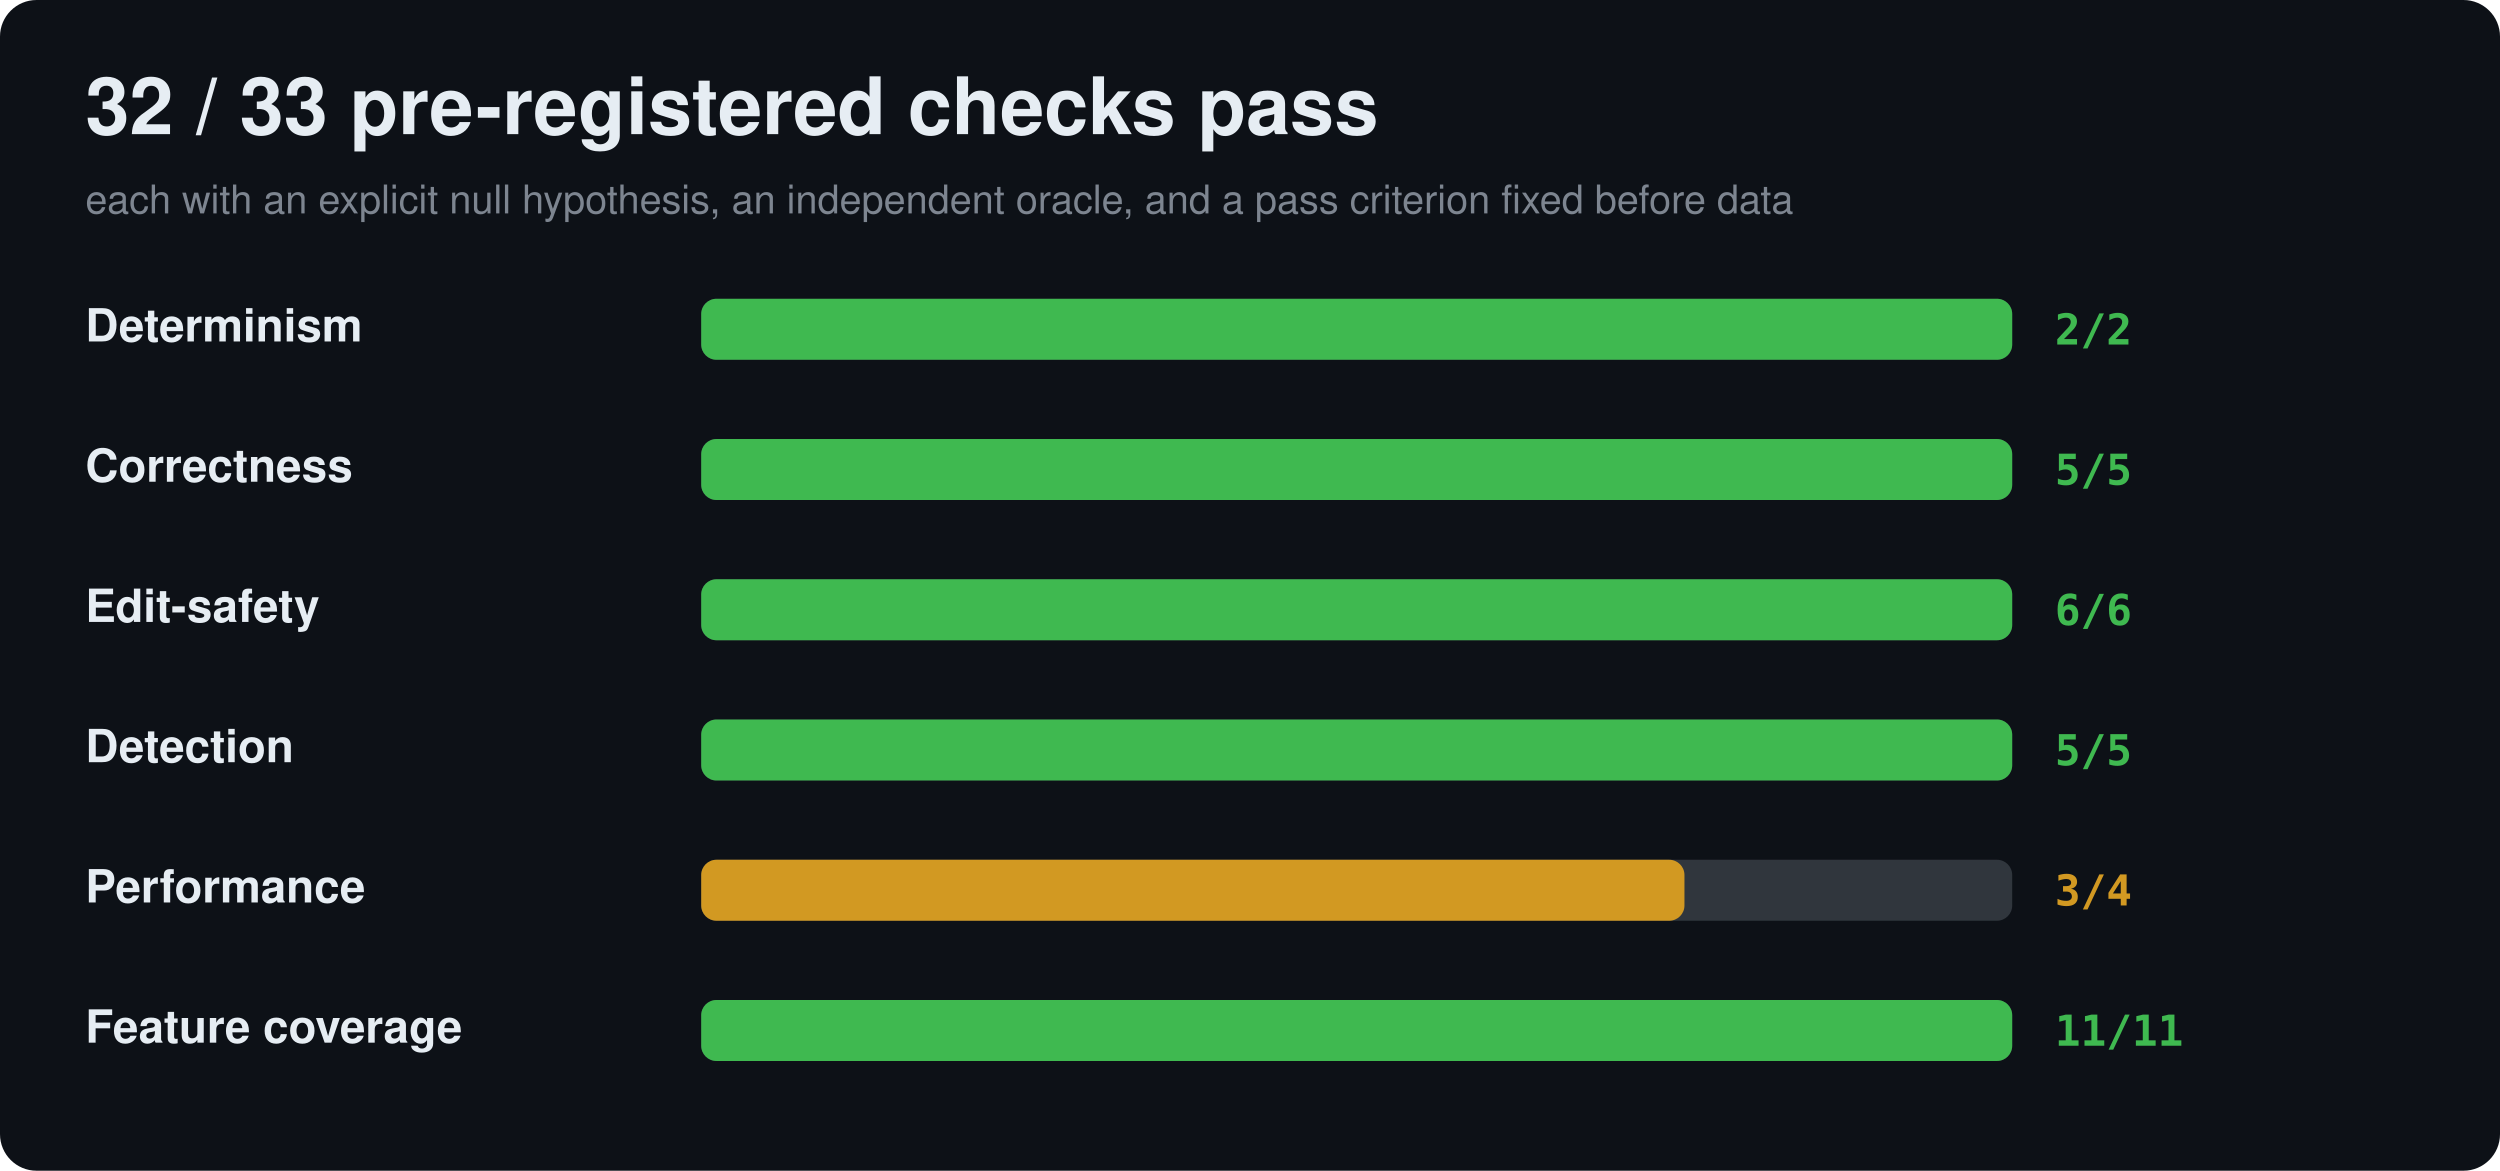
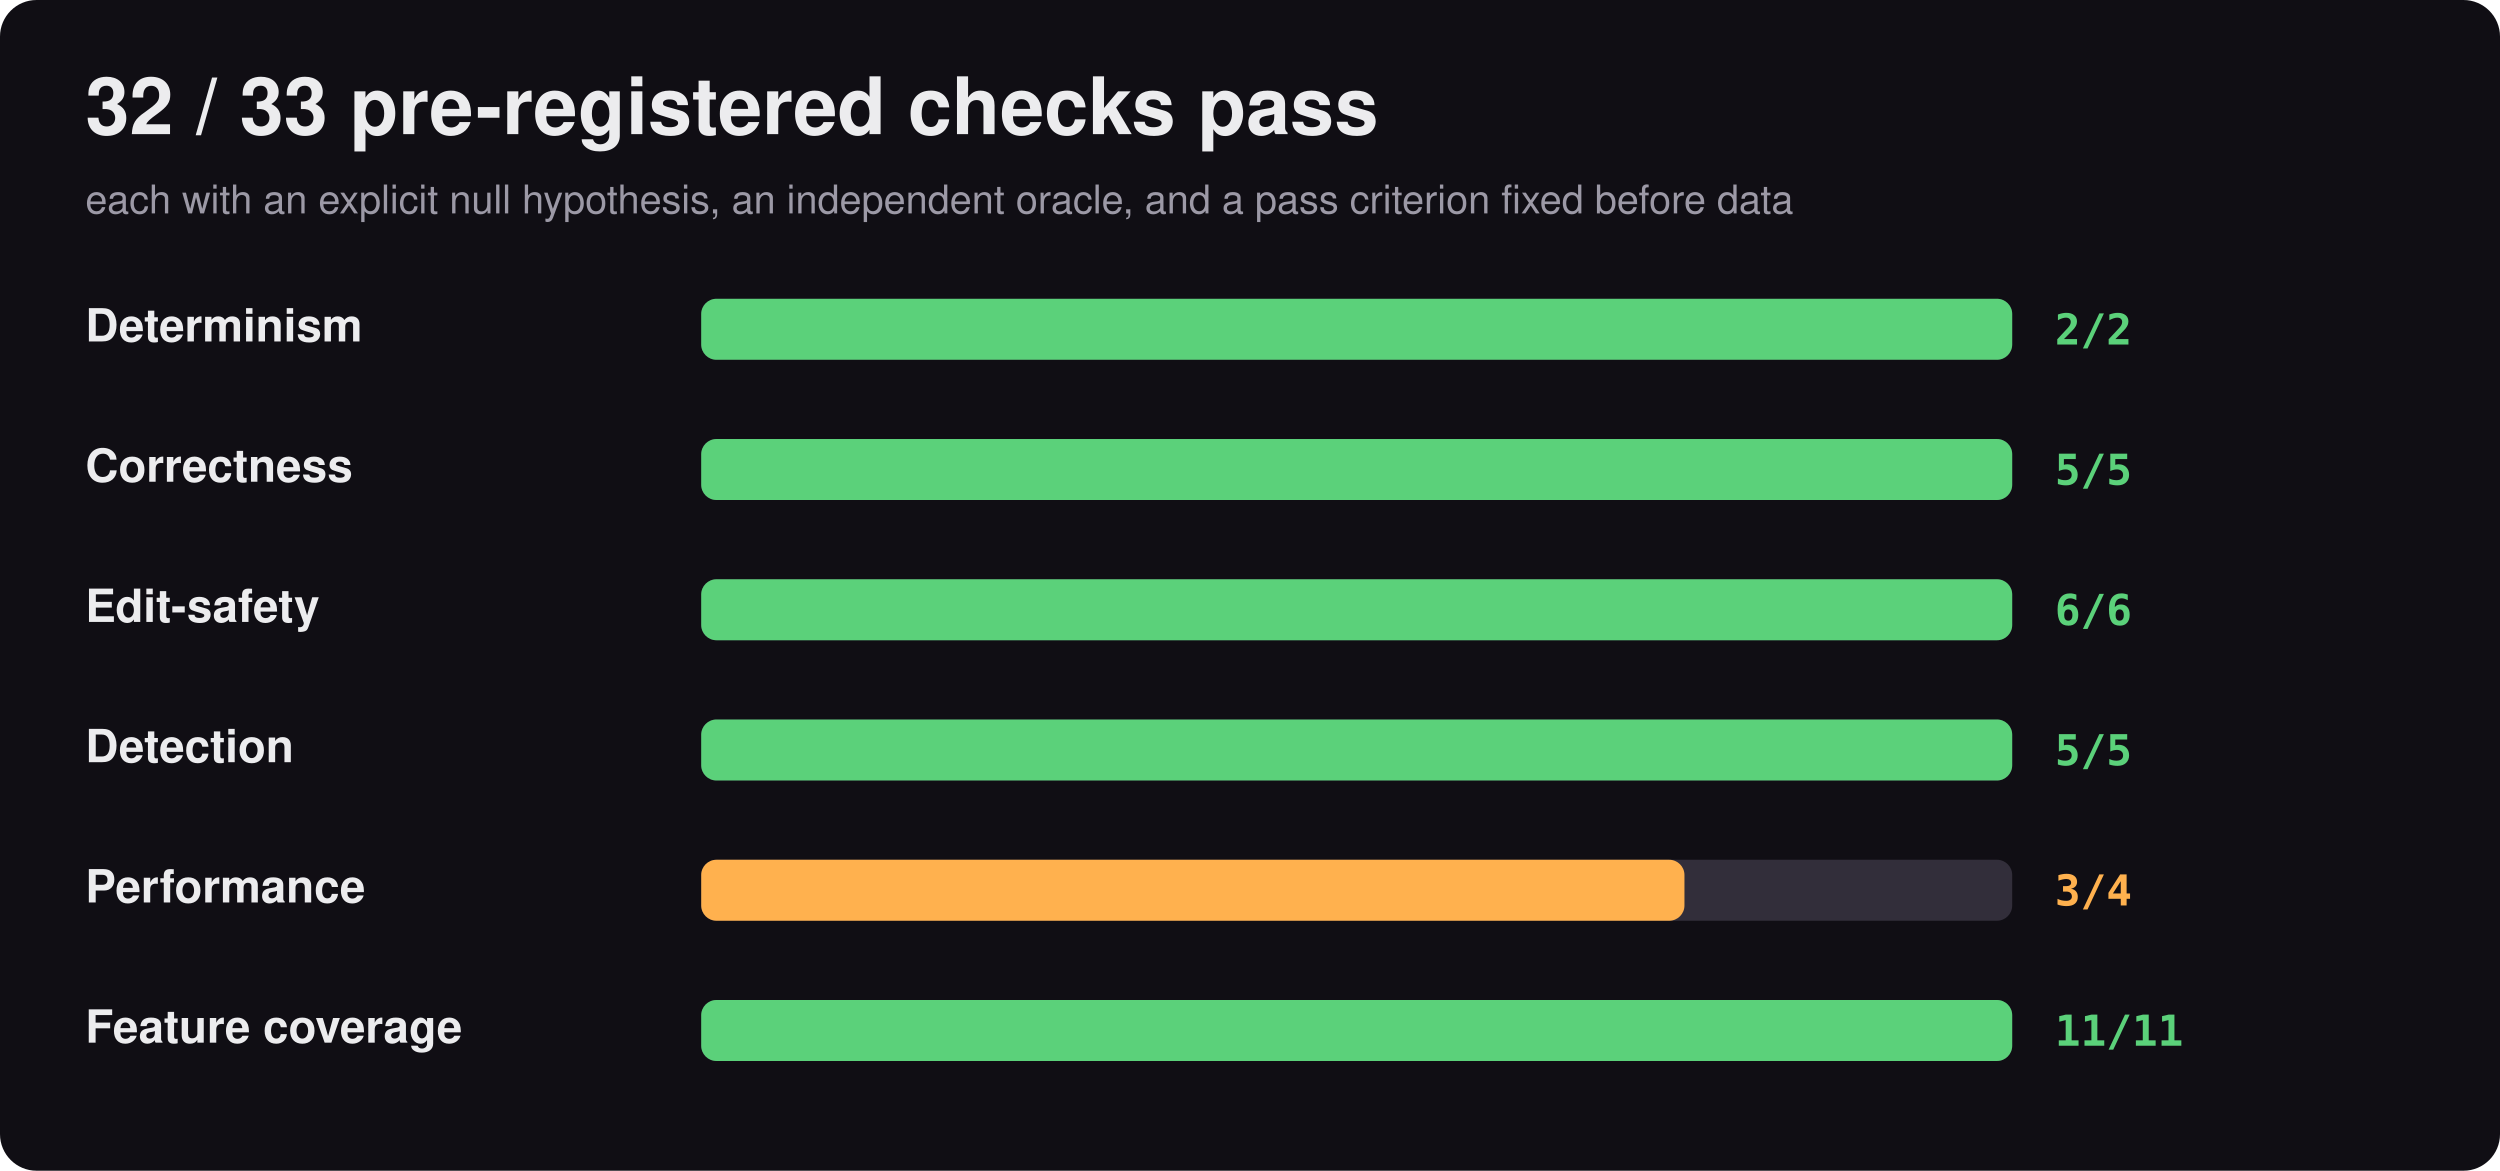
<svg xmlns="http://www.w3.org/2000/svg" viewBox="0 0 820 384" width="820" height="384" role="img" aria-label="32 of 33 checks pass">
-   <rect width="820" height="384" rx="12" fill="#0d1117" />
-   <text x="28" y="44" font-family="-apple-system,BlinkMacSystemFont,'Segoe UI',Helvetica,Arial,sans-serif" font-size="26" font-weight="700" fill="#e6edf3" text-anchor="start">32 / 33 pre-registered checks pass</text>
-   <text x="28" y="70" font-family="-apple-system,BlinkMacSystemFont,'Segoe UI',Helvetica,Arial,sans-serif" font-size="13" font-weight="400" fill="#7d8590" text-anchor="start">each with an explicit null hypothesis, an independent oracle, and a pass criterion fixed before data</text>
-   <text x="28" y="112" font-family="-apple-system,BlinkMacSystemFont,'Segoe UI',Helvetica,Arial,sans-serif" font-size="15" font-weight="600" fill="#e6edf3" text-anchor="start">Determinism</text>
-   <rect x="230" y="98" width="430" height="20" rx="5" fill="#30363d" stroke="none" />
-   <rect x="230" y="98" width="430" height="20" rx="5" fill="#3fb950" stroke="none" />
-   <text x="674" y="113" font-family="ui-monospace,SFMono-Regular,Consolas,monospace" font-size="14" font-weight="600" fill="#3fb950" text-anchor="start">2/2</text>
-   <text x="28" y="158" font-family="-apple-system,BlinkMacSystemFont,'Segoe UI',Helvetica,Arial,sans-serif" font-size="15" font-weight="600" fill="#e6edf3" text-anchor="start">Correctness</text>
-   <rect x="230" y="144" width="430" height="20" rx="5" fill="#30363d" stroke="none" />
-   <rect x="230" y="144" width="430" height="20" rx="5" fill="#3fb950" stroke="none" />
-   <text x="674" y="159" font-family="ui-monospace,SFMono-Regular,Consolas,monospace" font-size="14" font-weight="600" fill="#3fb950" text-anchor="start">5/5</text>
-   <text x="28" y="204" font-family="-apple-system,BlinkMacSystemFont,'Segoe UI',Helvetica,Arial,sans-serif" font-size="15" font-weight="600" fill="#e6edf3" text-anchor="start">Edit-safety</text>
-   <rect x="230" y="190" width="430" height="20" rx="5" fill="#30363d" stroke="none" />
-   <rect x="230" y="190" width="430" height="20" rx="5" fill="#3fb950" stroke="none" />
-   <text x="674" y="205" font-family="ui-monospace,SFMono-Regular,Consolas,monospace" font-size="14" font-weight="600" fill="#3fb950" text-anchor="start">6/6</text>
-   <text x="28" y="250" font-family="-apple-system,BlinkMacSystemFont,'Segoe UI',Helvetica,Arial,sans-serif" font-size="15" font-weight="600" fill="#e6edf3" text-anchor="start">Detection</text>
-   <rect x="230" y="236" width="430" height="20" rx="5" fill="#30363d" stroke="none" />
-   <rect x="230" y="236" width="430" height="20" rx="5" fill="#3fb950" stroke="none" />
-   <text x="674" y="251" font-family="ui-monospace,SFMono-Regular,Consolas,monospace" font-size="14" font-weight="600" fill="#3fb950" text-anchor="start">5/5</text>
-   <text x="28" y="296" font-family="-apple-system,BlinkMacSystemFont,'Segoe UI',Helvetica,Arial,sans-serif" font-size="15" font-weight="600" fill="#e6edf3" text-anchor="start">Performance</text>
-   <rect x="230" y="282" width="430" height="20" rx="5" fill="#30363d" stroke="none" />
-   <rect x="230" y="282" width="322.5" height="20" rx="5" fill="#d29922" stroke="none" />
-   <text x="674" y="297" font-family="ui-monospace,SFMono-Regular,Consolas,monospace" font-size="14" font-weight="600" fill="#d29922" text-anchor="start">3/4</text>
-   <text x="28" y="342" font-family="-apple-system,BlinkMacSystemFont,'Segoe UI',Helvetica,Arial,sans-serif" font-size="15" font-weight="600" fill="#e6edf3" text-anchor="start">Feature coverage</text>
-   <rect x="230" y="328" width="430" height="20" rx="5" fill="#30363d" stroke="none" />
-   <rect x="230" y="328" width="430" height="20" rx="5" fill="#3fb950" stroke="none" />
-   <text x="674" y="343" font-family="ui-monospace,SFMono-Regular,Consolas,monospace" font-size="14" font-weight="600" fill="#3fb950" text-anchor="start">11/11</text>
+   <rect width="820" height="384" rx="12" fill="#100E14" />
+   <text x="28" y="44" font-family="-apple-system,BlinkMacSystemFont,'Segoe UI',Helvetica,Arial,sans-serif" font-size="26" font-weight="700" fill="#ECECEE" text-anchor="start">32 / 33 pre-registered checks pass</text>
+   <text x="28" y="70" font-family="-apple-system,BlinkMacSystemFont,'Segoe UI',Helvetica,Arial,sans-serif" font-size="13" font-weight="400" fill="#9C99A6" text-anchor="start">each with an explicit null hypothesis, an independent oracle, and a pass criterion fixed before data</text>
+   <text x="28" y="112" font-family="-apple-system,BlinkMacSystemFont,'Segoe UI',Helvetica,Arial,sans-serif" font-size="15" font-weight="600" fill="#ECECEE" text-anchor="start">Determinism</text>
+   <rect x="230" y="98" width="430" height="20" rx="5" fill="#322E3A" stroke="none" />
+   <rect x="230" y="98" width="430" height="20" rx="5" fill="#5BD17A" stroke="none" />
+   <text x="674" y="113" font-family="ui-monospace,SFMono-Regular,Consolas,monospace" font-size="14" font-weight="600" fill="#5BD17A" text-anchor="start">2/2</text>
+   <text x="28" y="158" font-family="-apple-system,BlinkMacSystemFont,'Segoe UI',Helvetica,Arial,sans-serif" font-size="15" font-weight="600" fill="#ECECEE" text-anchor="start">Correctness</text>
+   <rect x="230" y="144" width="430" height="20" rx="5" fill="#322E3A" stroke="none" />
+   <rect x="230" y="144" width="430" height="20" rx="5" fill="#5BD17A" stroke="none" />
+   <text x="674" y="159" font-family="ui-monospace,SFMono-Regular,Consolas,monospace" font-size="14" font-weight="600" fill="#5BD17A" text-anchor="start">5/5</text>
+   <text x="28" y="204" font-family="-apple-system,BlinkMacSystemFont,'Segoe UI',Helvetica,Arial,sans-serif" font-size="15" font-weight="600" fill="#ECECEE" text-anchor="start">Edit-safety</text>
+   <rect x="230" y="190" width="430" height="20" rx="5" fill="#322E3A" stroke="none" />
+   <rect x="230" y="190" width="430" height="20" rx="5" fill="#5BD17A" stroke="none" />
+   <text x="674" y="205" font-family="ui-monospace,SFMono-Regular,Consolas,monospace" font-size="14" font-weight="600" fill="#5BD17A" text-anchor="start">6/6</text>
+   <text x="28" y="250" font-family="-apple-system,BlinkMacSystemFont,'Segoe UI',Helvetica,Arial,sans-serif" font-size="15" font-weight="600" fill="#ECECEE" text-anchor="start">Detection</text>
+   <rect x="230" y="236" width="430" height="20" rx="5" fill="#322E3A" stroke="none" />
+   <rect x="230" y="236" width="430" height="20" rx="5" fill="#5BD17A" stroke="none" />
+   <text x="674" y="251" font-family="ui-monospace,SFMono-Regular,Consolas,monospace" font-size="14" font-weight="600" fill="#5BD17A" text-anchor="start">5/5</text>
+   <text x="28" y="296" font-family="-apple-system,BlinkMacSystemFont,'Segoe UI',Helvetica,Arial,sans-serif" font-size="15" font-weight="600" fill="#ECECEE" text-anchor="start">Performance</text>
+   <rect x="230" y="282" width="430" height="20" rx="5" fill="#322E3A" stroke="none" />
+   <rect x="230" y="282" width="322.5" height="20" rx="5" fill="#FFB14E" stroke="none" />
+   <text x="674" y="297" font-family="ui-monospace,SFMono-Regular,Consolas,monospace" font-size="14" font-weight="600" fill="#FFB14E" text-anchor="start">3/4</text>
+   <text x="28" y="342" font-family="-apple-system,BlinkMacSystemFont,'Segoe UI',Helvetica,Arial,sans-serif" font-size="15" font-weight="600" fill="#ECECEE" text-anchor="start">Feature coverage</text>
+   <rect x="230" y="328" width="430" height="20" rx="5" fill="#322E3A" stroke="none" />
+   <rect x="230" y="328" width="430" height="20" rx="5" fill="#5BD17A" stroke="none" />
+   <text x="674" y="343" font-family="ui-monospace,SFMono-Regular,Consolas,monospace" font-size="14" font-weight="600" fill="#5BD17A" text-anchor="start">11/11</text>
</svg>
